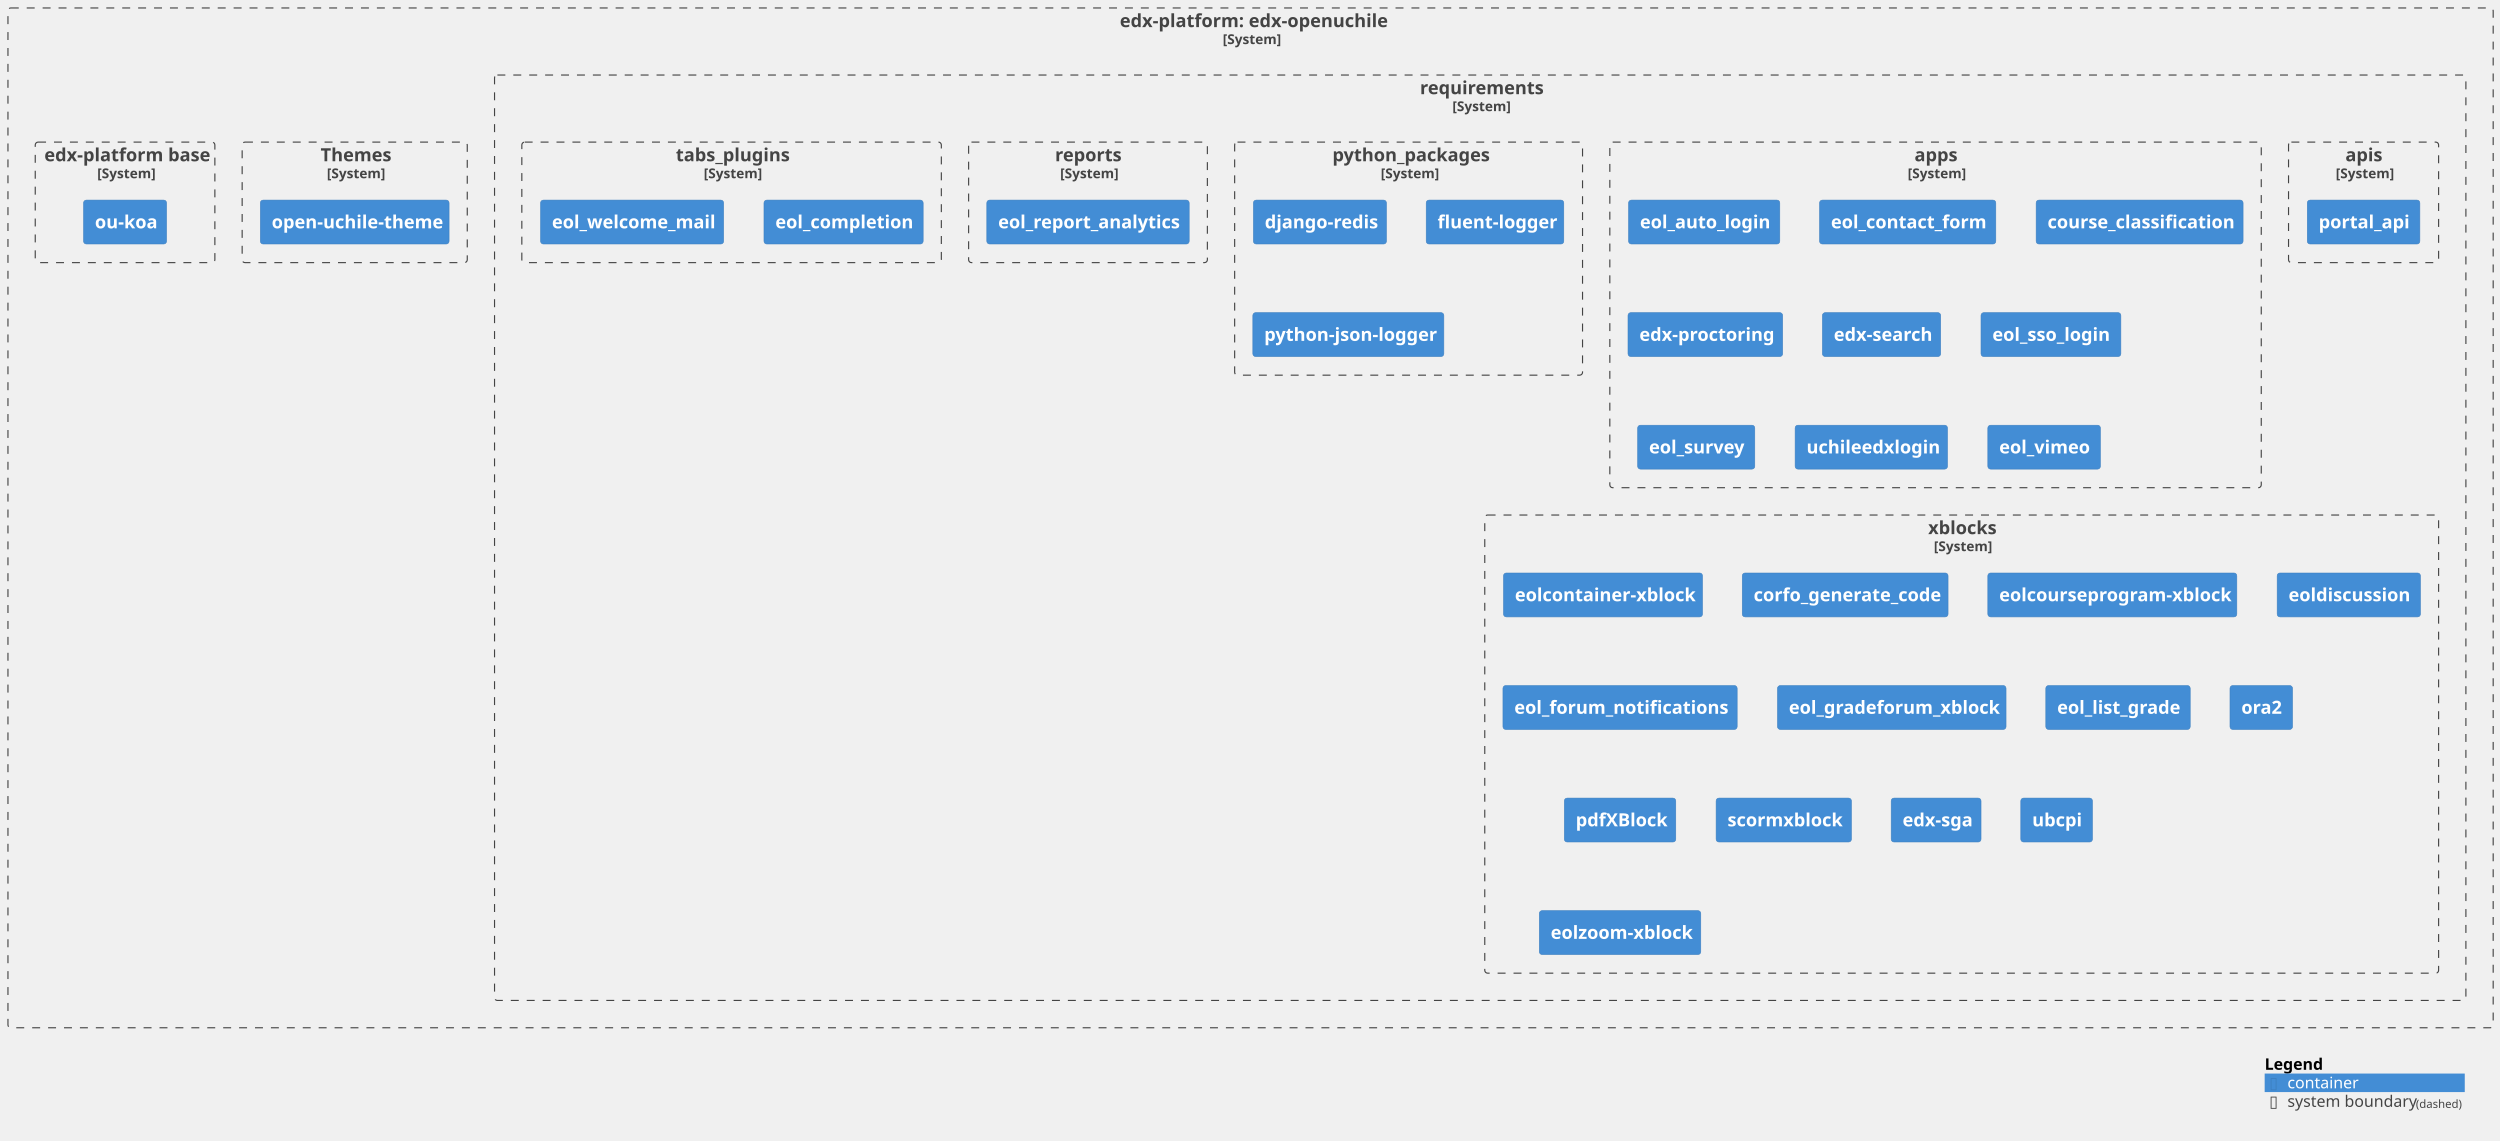
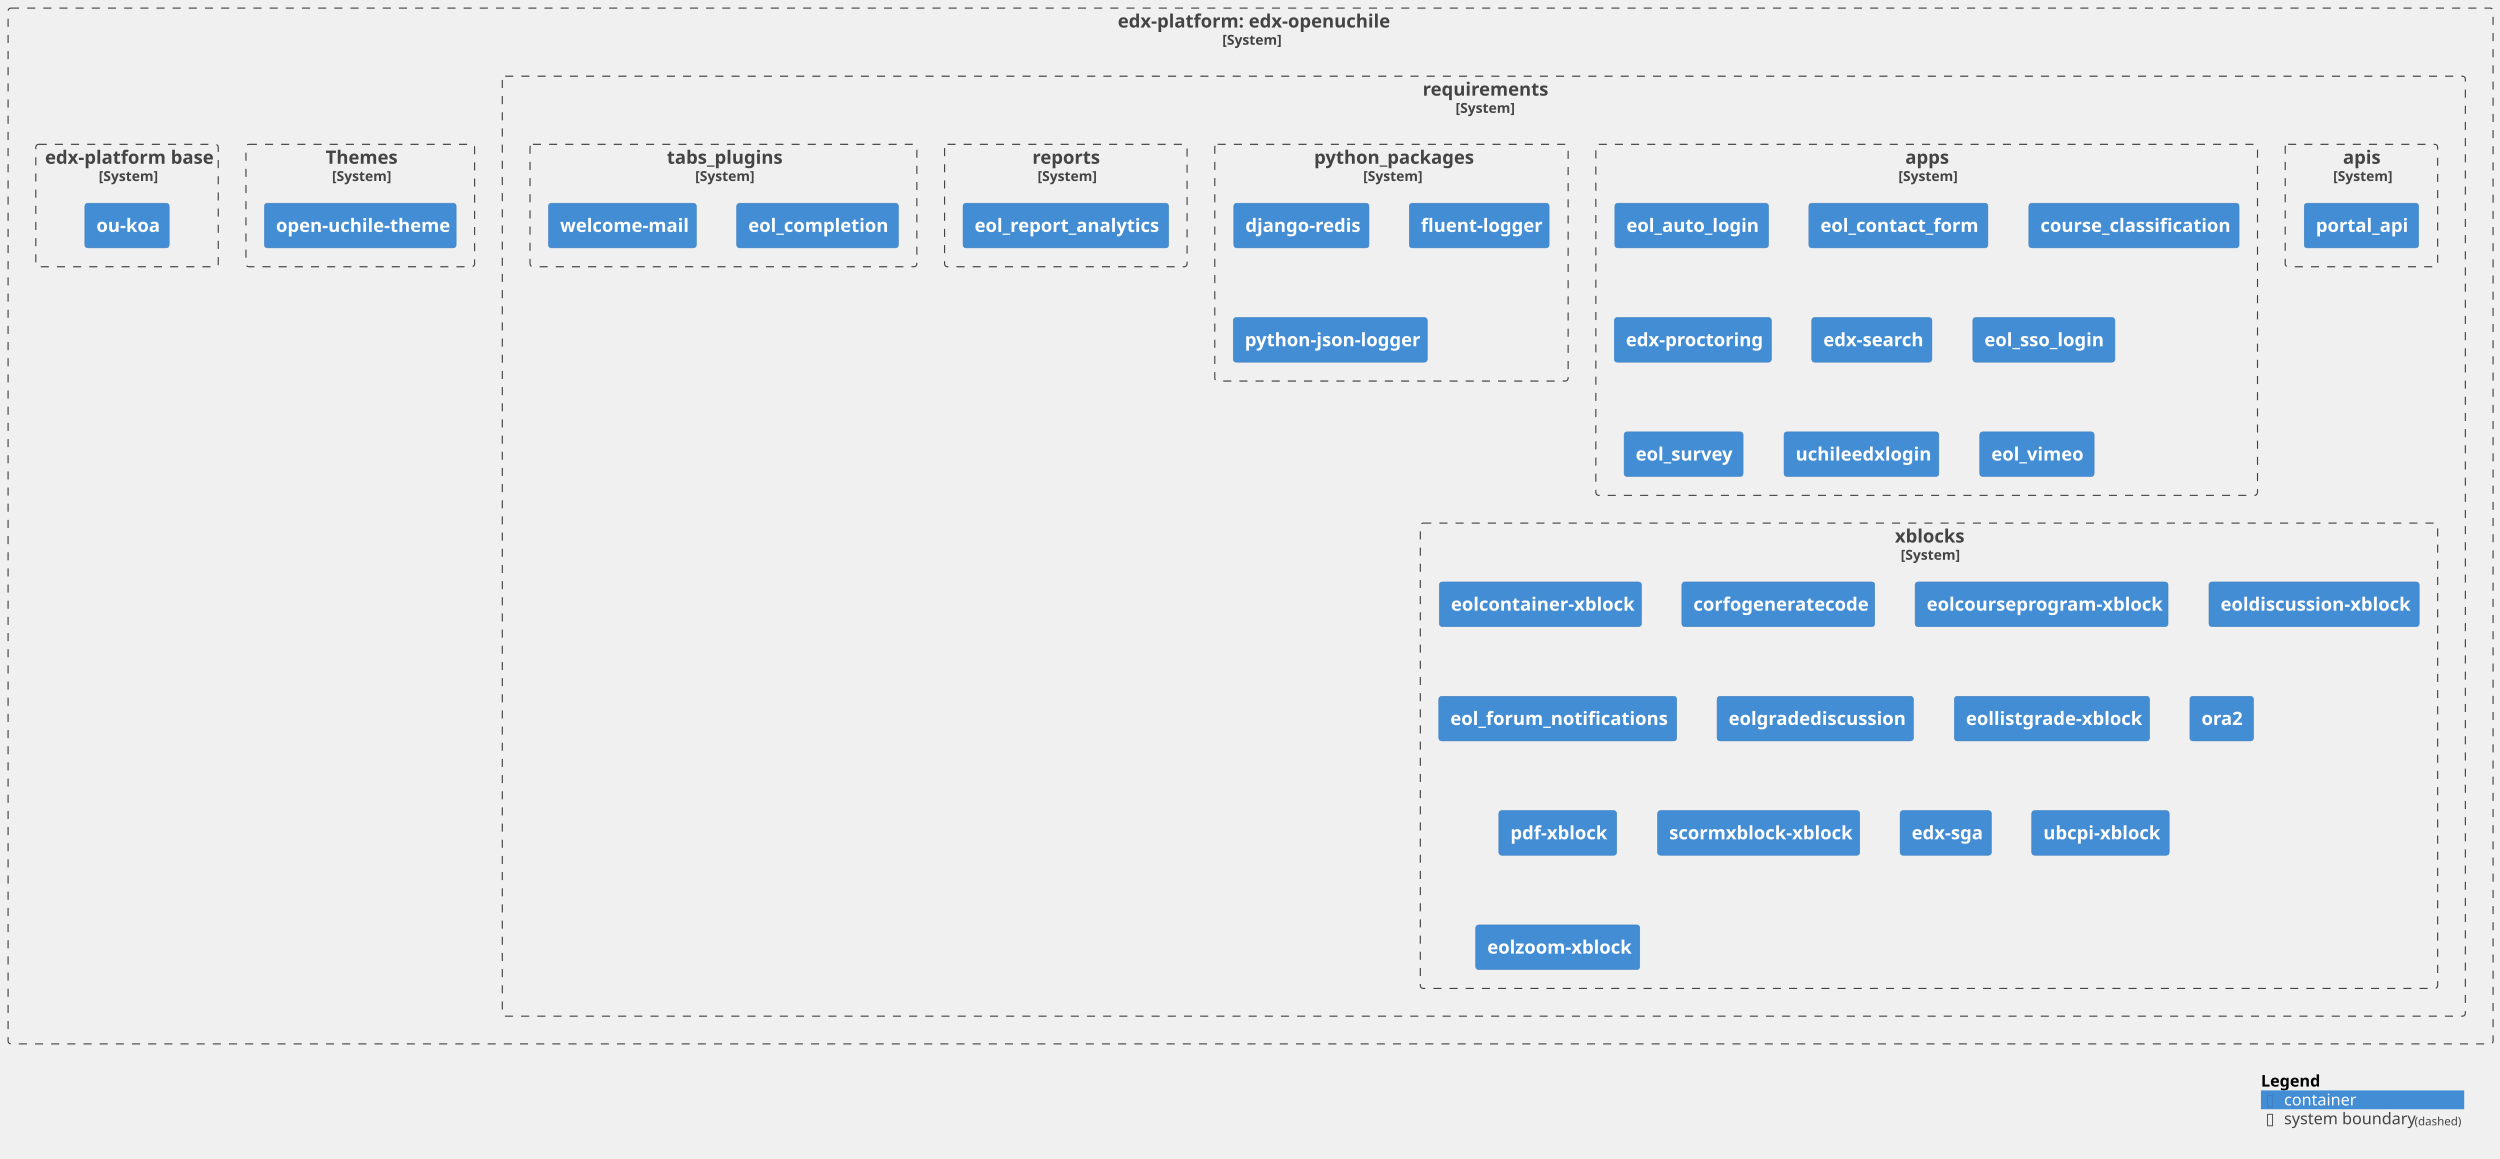
- <svg xmlns="http://www.w3.org/2000/svg" xmlns:xlink="http://www.w3.org/1999/xlink" contentStyleType="text/css" height="1003px" preserveAspectRatio="none" style="width:2199px;height:1003px;background:#FFFFFF;" version="1.1" viewBox="0 0 2199 1003" width="2199px" zoomAndPan="magnify">
+ <svg xmlns="http://www.w3.org/2000/svg" xmlns:xlink="http://www.w3.org/1999/xlink" contentStyleType="text/css" height="1003px" preserveAspectRatio="none" style="width:2165px;height:1003px;background:#FFFFFF;" version="1.1" viewBox="0 0 2165 1003" width="2165px" zoomAndPan="magnify">
  <defs />
  <g>
    <g id="cluster_c1">
      <a href="https://github.com/open-uchile/edx-openuchile" target="foo" title="https://github.com/open-uchile/edx-openuchile" xlink:actuate="onRequest" xlink:href="https://github.com/open-uchile/edx-openuchile" xlink:show="new" xlink:title="https://github.com/open-uchile/edx-openuchile" xlink:type="simple">
-         <rect fill="none" height="897" rx="2.5" ry="2.5" style="stroke:#444444;stroke-width:1.0;stroke-dasharray:7.0,7.0;" width="2186" x="7" y="7" />
-         <text fill="#444444" font-family="sans-serif" font-size="16" font-weight="bold" lengthAdjust="spacing" textLength="230" x="985" y="23.852">edx-platform: edx-openuchile</text>
-         <text fill="#444444" font-family="sans-serif" font-size="12" font-weight="bold" lengthAdjust="spacing" textLength="49" x="1075.5" y="38.764">[System]</text>
+         <rect fill="none" height="897" rx="2.5" ry="2.5" style="stroke:#444444;stroke-width:1.0;stroke-dasharray:7.0,7.0;" width="2152" x="7" y="7" />
+         <text fill="#444444" font-family="sans-serif" font-size="16" font-weight="bold" lengthAdjust="spacing" textLength="230" x="968" y="23.852">edx-platform: edx-openuchile</text>
+         <text fill="#444444" font-family="sans-serif" font-size="12" font-weight="bold" lengthAdjust="spacing" textLength="49" x="1058.5" y="38.764">[System]</text>
      </a>
    </g>
    <g id="cluster_c2">
      <a href="https://github.com/open-uchile/edx-openuchile/blob/main/requirements/" target="foo" title="https://github.com/open-uchile/edx-openuchile/blob/main/requirements/" xlink:actuate="onRequest" xlink:href="https://github.com/open-uchile/edx-openuchile/blob/main/requirements/" xlink:show="new" xlink:title="https://github.com/open-uchile/edx-openuchile/blob/main/requirements/" xlink:type="simple">
-         <rect fill="none" height="814" rx="2.5" ry="2.5" style="stroke:#444444;stroke-width:1.0;stroke-dasharray:7.0,7.0;" width="1734" x="435" y="66" />
-         <text fill="#444444" font-family="sans-serif" font-size="16" font-weight="bold" lengthAdjust="spacing" textLength="106" x="1249" y="82.852">requirements</text>
-         <text fill="#444444" font-family="sans-serif" font-size="12" font-weight="bold" lengthAdjust="spacing" textLength="49" x="1277.5" y="97.764">[System]</text>
+         <rect fill="none" height="814" rx="2.5" ry="2.5" style="stroke:#444444;stroke-width:1.0;stroke-dasharray:7.0,7.0;" width="1700" x="435" y="66" />
+         <text fill="#444444" font-family="sans-serif" font-size="16" font-weight="bold" lengthAdjust="spacing" textLength="106" x="1232" y="82.852">requirements</text>
+         <text fill="#444444" font-family="sans-serif" font-size="12" font-weight="bold" lengthAdjust="spacing" textLength="49" x="1260.5" y="97.764">[System]</text>
      </a>
    </g>
    <g id="cluster_apis">
      <a href="https://github.com/open-uchile/edx-openuchile/blob/main/requirements/apis.txt" target="foo" title="https://github.com/open-uchile/edx-openuchile/blob/main/requirements/apis.txt" xlink:actuate="onRequest" xlink:href="https://github.com/open-uchile/edx-openuchile/blob/main/requirements/apis.txt" xlink:show="new" xlink:title="https://github.com/open-uchile/edx-openuchile/blob/main/requirements/apis.txt" xlink:type="simple">
-         <rect fill="none" height="106" rx="2.5" ry="2.5" style="stroke:#444444;stroke-width:1.0;stroke-dasharray:7.0,7.0;" width="132" x="2013" y="125" />
-         <text fill="#444444" font-family="sans-serif" font-size="16" font-weight="bold" lengthAdjust="spacing" textLength="32" x="2063" y="141.852">apis</text>
-         <text fill="#444444" font-family="sans-serif" font-size="12" font-weight="bold" lengthAdjust="spacing" textLength="49" x="2054.5" y="156.764">[System]</text>
+         <rect fill="none" height="106" rx="2.5" ry="2.5" style="stroke:#444444;stroke-width:1.0;stroke-dasharray:7.0,7.0;" width="132" x="1979" y="125" />
+         <text fill="#444444" font-family="sans-serif" font-size="16" font-weight="bold" lengthAdjust="spacing" textLength="32" x="2029" y="141.852">apis</text>
+         <text fill="#444444" font-family="sans-serif" font-size="12" font-weight="bold" lengthAdjust="spacing" textLength="49" x="2020.5" y="156.764">[System]</text>
      </a>
    </g>
    <g id="cluster_apps">
      <a href="https://github.com/open-uchile/edx-openuchile/blob/main/requirements/apps.txt" target="foo" title="https://github.com/open-uchile/edx-openuchile/blob/main/requirements/apps.txt" xlink:actuate="onRequest" xlink:href="https://github.com/open-uchile/edx-openuchile/blob/main/requirements/apps.txt" xlink:show="new" xlink:title="https://github.com/open-uchile/edx-openuchile/blob/main/requirements/apps.txt" xlink:type="simple">
-         <rect fill="none" height="304" rx="2.5" ry="2.5" style="stroke:#444444;stroke-width:1.0;stroke-dasharray:7.0,7.0;" width="573" x="1416" y="125" />
-         <text fill="#444444" font-family="sans-serif" font-size="16" font-weight="bold" lengthAdjust="spacing" textLength="37" x="1684" y="141.852">apps</text>
-         <text fill="#444444" font-family="sans-serif" font-size="12" font-weight="bold" lengthAdjust="spacing" textLength="49" x="1678" y="156.764">[System]</text>
+         <rect fill="none" height="304" rx="2.5" ry="2.5" style="stroke:#444444;stroke-width:1.0;stroke-dasharray:7.0,7.0;" width="573" x="1382" y="125" />
+         <text fill="#444444" font-family="sans-serif" font-size="16" font-weight="bold" lengthAdjust="spacing" textLength="37" x="1650" y="141.852">apps</text>
+         <text fill="#444444" font-family="sans-serif" font-size="12" font-weight="bold" lengthAdjust="spacing" textLength="49" x="1644" y="156.764">[System]</text>
      </a>
    </g>
    <g id="cluster_python_packages">
      <a href="https://github.com/open-uchile/edx-openuchile/blob/main/requirements/python_packages.txt" target="foo" title="https://github.com/open-uchile/edx-openuchile/blob/main/requirements/python_packages.txt" xlink:actuate="onRequest" xlink:href="https://github.com/open-uchile/edx-openuchile/blob/main/requirements/python_packages.txt" xlink:show="new" xlink:title="https://github.com/open-uchile/edx-openuchile/blob/main/requirements/python_packages.txt" xlink:type="simple">
-         <rect fill="none" height="205" rx="2.5" ry="2.5" style="stroke:#444444;stroke-width:1.0;stroke-dasharray:7.0,7.0;" width="306" x="1086" y="125" />
-         <text fill="#444444" font-family="sans-serif" font-size="16" font-weight="bold" lengthAdjust="spacing" textLength="134" x="1172" y="141.852">python_packages</text>
-         <text fill="#444444" font-family="sans-serif" font-size="12" font-weight="bold" lengthAdjust="spacing" textLength="49" x="1214.5" y="156.764">[System]</text>
+         <rect fill="none" height="205" rx="2.5" ry="2.5" style="stroke:#444444;stroke-width:1.0;stroke-dasharray:7.0,7.0;" width="306" x="1052" y="125" />
+         <text fill="#444444" font-family="sans-serif" font-size="16" font-weight="bold" lengthAdjust="spacing" textLength="134" x="1138" y="141.852">python_packages</text>
+         <text fill="#444444" font-family="sans-serif" font-size="12" font-weight="bold" lengthAdjust="spacing" textLength="49" x="1180.5" y="156.764">[System]</text>
      </a>
    </g>
    <g id="cluster_reports">
      <a href="https://github.com/open-uchile/edx-openuchile/blob/main/requirements/reports.txt" target="foo" title="https://github.com/open-uchile/edx-openuchile/blob/main/requirements/reports.txt" xlink:actuate="onRequest" xlink:href="https://github.com/open-uchile/edx-openuchile/blob/main/requirements/reports.txt" xlink:show="new" xlink:title="https://github.com/open-uchile/edx-openuchile/blob/main/requirements/reports.txt" xlink:type="simple">
-         <rect fill="none" height="106" rx="2.5" ry="2.5" style="stroke:#444444;stroke-width:1.0;stroke-dasharray:7.0,7.0;" width="210" x="852" y="125" />
-         <text fill="#444444" font-family="sans-serif" font-size="16" font-weight="bold" lengthAdjust="spacing" textLength="58" x="928" y="141.852">reports</text>
-         <text fill="#444444" font-family="sans-serif" font-size="12" font-weight="bold" lengthAdjust="spacing" textLength="49" x="932.5" y="156.764">[System]</text>
+         <rect fill="none" height="106" rx="2.5" ry="2.5" style="stroke:#444444;stroke-width:1.0;stroke-dasharray:7.0,7.0;" width="210" x="818" y="125" />
+         <text fill="#444444" font-family="sans-serif" font-size="16" font-weight="bold" lengthAdjust="spacing" textLength="58" x="894" y="141.852">reports</text>
+         <text fill="#444444" font-family="sans-serif" font-size="12" font-weight="bold" lengthAdjust="spacing" textLength="49" x="898.5" y="156.764">[System]</text>
      </a>
    </g>
    <g id="cluster_tabs_plugins">
      <a href="https://github.com/open-uchile/edx-openuchile/blob/main/requirements/tabs_plugins.txt" target="foo" title="https://github.com/open-uchile/edx-openuchile/blob/main/requirements/tabs_plugins.txt" xlink:actuate="onRequest" xlink:href="https://github.com/open-uchile/edx-openuchile/blob/main/requirements/tabs_plugins.txt" xlink:show="new" xlink:title="https://github.com/open-uchile/edx-openuchile/blob/main/requirements/tabs_plugins.txt" xlink:type="simple">
-         <rect fill="none" height="106" rx="2.5" ry="2.5" style="stroke:#444444;stroke-width:1.0;stroke-dasharray:7.0,7.0;" width="369" x="459" y="125" />
-         <text fill="#444444" font-family="sans-serif" font-size="16" font-weight="bold" lengthAdjust="spacing" textLength="98" x="594.5" y="141.852">tabs_plugins</text>
-         <text fill="#444444" font-family="sans-serif" font-size="12" font-weight="bold" lengthAdjust="spacing" textLength="49" x="619" y="156.764">[System]</text>
+         <rect fill="none" height="106" rx="2.5" ry="2.5" style="stroke:#444444;stroke-width:1.0;stroke-dasharray:7.0,7.0;" width="335" x="459" y="125" />
+         <text fill="#444444" font-family="sans-serif" font-size="16" font-weight="bold" lengthAdjust="spacing" textLength="98" x="577.5" y="141.852">tabs_plugins</text>
+         <text fill="#444444" font-family="sans-serif" font-size="12" font-weight="bold" lengthAdjust="spacing" textLength="49" x="602" y="156.764">[System]</text>
      </a>
    </g>
    <g id="cluster_xblocks">
      <a href="https://github.com/open-uchile/edx-openuchile/blob/main/requirements/xblocks.txt" target="foo" title="https://github.com/open-uchile/edx-openuchile/blob/main/requirements/xblocks.txt" xlink:actuate="onRequest" xlink:href="https://github.com/open-uchile/edx-openuchile/blob/main/requirements/xblocks.txt" xlink:show="new" xlink:title="https://github.com/open-uchile/edx-openuchile/blob/main/requirements/xblocks.txt" xlink:type="simple">
-         <rect fill="none" height="403" rx="2.5" ry="2.5" style="stroke:#444444;stroke-width:1.0;stroke-dasharray:7.0,7.0;" width="839" x="1306" y="453" />
-         <text fill="#444444" font-family="sans-serif" font-size="16" font-weight="bold" lengthAdjust="spacing" textLength="59" x="1696" y="469.852">xblocks</text>
-         <text fill="#444444" font-family="sans-serif" font-size="12" font-weight="bold" lengthAdjust="spacing" textLength="49" x="1701" y="484.764">[System]</text>
+         <rect fill="none" height="403" rx="2.5" ry="2.5" style="stroke:#444444;stroke-width:1.0;stroke-dasharray:7.0,7.0;" width="881" x="1230" y="453" />
+         <text fill="#444444" font-family="sans-serif" font-size="16" font-weight="bold" lengthAdjust="spacing" textLength="59" x="1641" y="469.852">xblocks</text>
+         <text fill="#444444" font-family="sans-serif" font-size="12" font-weight="bold" lengthAdjust="spacing" textLength="49" x="1646" y="484.764">[System]</text>
      </a>
    </g>
    <g id="cluster_theme">
      <a href="https://github.com/open-uchile/edx-openuchile/blob/main/themes/" target="foo" title="https://github.com/open-uchile/edx-openuchile/blob/main/themes/" xlink:actuate="onRequest" xlink:href="https://github.com/open-uchile/edx-openuchile/blob/main/themes/" xlink:show="new" xlink:title="https://github.com/open-uchile/edx-openuchile/blob/main/themes/" xlink:type="simple">
        <rect fill="none" height="106" rx="2.5" ry="2.5" style="stroke:#444444;stroke-width:1.0;stroke-dasharray:7.0,7.0;" width="198" x="213" y="125" />
        <text fill="#444444" font-family="sans-serif" font-size="16" font-weight="bold" lengthAdjust="spacing" textLength="60" x="282" y="141.852">Themes</text>
        <text fill="#444444" font-family="sans-serif" font-size="12" font-weight="bold" lengthAdjust="spacing" textLength="49" x="287.5" y="156.764">[System]</text>
      </a>
    </g>
    <g id="cluster_dockerfile">
      <a href="https://github.com/open-uchile/edx-openuchile/blob/main/Dockerfile" target="foo" title="https://github.com/open-uchile/edx-openuchile/blob/main/Dockerfile" xlink:actuate="onRequest" xlink:href="https://github.com/open-uchile/edx-openuchile/blob/main/Dockerfile" xlink:show="new" xlink:title="https://github.com/open-uchile/edx-openuchile/blob/main/Dockerfile" xlink:type="simple">
        <rect fill="none" height="106" rx="2.5" ry="2.5" style="stroke:#444444;stroke-width:1.0;stroke-dasharray:7.0,7.0;" width="158" x="31" y="125" />
        <text fill="#444444" font-family="sans-serif" font-size="16" font-weight="bold" lengthAdjust="spacing" textLength="142" x="39" y="141.852">edx-platform base</text>
        <text fill="#444444" font-family="sans-serif" font-size="12" font-weight="bold" lengthAdjust="spacing" textLength="49" x="85.5" y="156.764">[System]</text>
      </a>
    </g>
    <g id="elem_apis1">
      <a href="https://github.com/open-uchile/portal_api" target="foo" title="https://github.com/open-uchile/portal_api" xlink:actuate="onRequest" xlink:href="https://github.com/open-uchile/portal_api" xlink:show="new" xlink:title="https://github.com/open-uchile/portal_api" xlink:type="simple">
-         <rect fill="#438DD5" height="38.625" rx="2.5" ry="2.5" style="stroke:#3C7FC0;stroke-width:0.5;" width="99" x="2029.5" y="176" />
-         <text fill="#FFFFFF" font-family="sans-serif" font-size="16" font-weight="bold" lengthAdjust="spacing" textLength="79" x="2039.5" y="200.852">portal_api</text>
+         <rect fill="#438DD5" height="38.625" rx="2.5" ry="2.5" style="stroke:#3C7FC0;stroke-width:0.5;" width="99" x="1995.5" y="176" />
+         <text fill="#FFFFFF" font-family="sans-serif" font-size="16" font-weight="bold" lengthAdjust="spacing" textLength="79" x="2005.5" y="200.852">portal_api</text>
      </a>
    </g>
    <g id="elem_apps1">
      <a href="https://github.com/eol-uchile/eol_auto_login" target="foo" title="https://github.com/eol-uchile/eol_auto_login" xlink:actuate="onRequest" xlink:href="https://github.com/eol-uchile/eol_auto_login" xlink:show="new" xlink:title="https://github.com/eol-uchile/eol_auto_login" xlink:type="simple">
-         <rect fill="#438DD5" height="38.625" rx="2.5" ry="2.5" style="stroke:#3C7FC0;stroke-width:0.5;" width="133" x="1432.5" y="176" />
-         <text fill="#FFFFFF" font-family="sans-serif" font-size="16" font-weight="bold" lengthAdjust="spacing" textLength="113" x="1442.5" y="200.852">eol_auto_login</text>
+         <rect fill="#438DD5" height="38.625" rx="2.5" ry="2.5" style="stroke:#3C7FC0;stroke-width:0.5;" width="133" x="1398.5" y="176" />
+         <text fill="#FFFFFF" font-family="sans-serif" font-size="16" font-weight="bold" lengthAdjust="spacing" textLength="113" x="1408.5" y="200.852">eol_auto_login</text>
      </a>
    </g>
    <g id="elem_apps2">
      <a href="https://github.com/open-uchile/eol_contact_form" target="foo" title="https://github.com/open-uchile/eol_contact_form" xlink:actuate="onRequest" xlink:href="https://github.com/open-uchile/eol_contact_form" xlink:show="new" xlink:title="https://github.com/open-uchile/eol_contact_form" xlink:type="simple">
-         <rect fill="#438DD5" height="38.625" rx="2.5" ry="2.5" style="stroke:#3C7FC0;stroke-width:0.5;" width="155" x="1600.5" y="176" />
-         <text fill="#FFFFFF" font-family="sans-serif" font-size="16" font-weight="bold" lengthAdjust="spacing" textLength="135" x="1610.5" y="200.852">eol_contact_form</text>
+         <rect fill="#438DD5" height="38.625" rx="2.5" ry="2.5" style="stroke:#3C7FC0;stroke-width:0.5;" width="155" x="1566.5" y="176" />
+         <text fill="#FFFFFF" font-family="sans-serif" font-size="16" font-weight="bold" lengthAdjust="spacing" textLength="135" x="1576.5" y="200.852">eol_contact_form</text>
      </a>
    </g>
    <g id="elem_apps3">
      <a href="https://github.com/eol-uchile/course_classification" target="foo" title="https://github.com/eol-uchile/course_classification" xlink:actuate="onRequest" xlink:href="https://github.com/eol-uchile/course_classification" xlink:show="new" xlink:title="https://github.com/eol-uchile/course_classification" xlink:type="simple">
-         <rect fill="#438DD5" height="38.625" rx="2.5" ry="2.5" style="stroke:#3C7FC0;stroke-width:0.5;" width="182" x="1791" y="176" />
-         <text fill="#FFFFFF" font-family="sans-serif" font-size="16" font-weight="bold" lengthAdjust="spacing" textLength="162" x="1801" y="200.852">course_classification</text>
+         <rect fill="#438DD5" height="38.625" rx="2.5" ry="2.5" style="stroke:#3C7FC0;stroke-width:0.5;" width="182" x="1757" y="176" />
+         <text fill="#FFFFFF" font-family="sans-serif" font-size="16" font-weight="bold" lengthAdjust="spacing" textLength="162" x="1767" y="200.852">course_classification</text>
      </a>
    </g>
    <g id="elem_apps4">
      <a href="https://github.com/open-uchile/edx-proctoring" target="foo" title="https://github.com/open-uchile/edx-proctoring" xlink:actuate="onRequest" xlink:href="https://github.com/open-uchile/edx-proctoring" xlink:show="new" xlink:title="https://github.com/open-uchile/edx-proctoring" xlink:type="simple">
-         <rect fill="#438DD5" height="38.625" rx="2.5" ry="2.5" style="stroke:#3C7FC0;stroke-width:0.5;" width="136" x="1432" y="275" />
-         <text fill="#FFFFFF" font-family="sans-serif" font-size="16" font-weight="bold" lengthAdjust="spacing" textLength="116" x="1442" y="299.852">edx-proctoring</text>
+         <rect fill="#438DD5" height="38.625" rx="2.5" ry="2.5" style="stroke:#3C7FC0;stroke-width:0.5;" width="136" x="1398" y="275" />
+         <text fill="#FFFFFF" font-family="sans-serif" font-size="16" font-weight="bold" lengthAdjust="spacing" textLength="116" x="1408" y="299.852">edx-proctoring</text>
      </a>
    </g>
    <g id="elem_apps5">
      <a href="https://github.com/eol-uchile/edx-search" target="foo" title="https://github.com/eol-uchile/edx-search" xlink:actuate="onRequest" xlink:href="https://github.com/eol-uchile/edx-search" xlink:show="new" xlink:title="https://github.com/eol-uchile/edx-search" xlink:type="simple">
-         <rect fill="#438DD5" height="38.625" rx="2.5" ry="2.5" style="stroke:#3C7FC0;stroke-width:0.5;" width="104" x="1603" y="275" />
-         <text fill="#FFFFFF" font-family="sans-serif" font-size="16" font-weight="bold" lengthAdjust="spacing" textLength="84" x="1613" y="299.852">edx-search</text>
+         <rect fill="#438DD5" height="38.625" rx="2.5" ry="2.5" style="stroke:#3C7FC0;stroke-width:0.5;" width="104" x="1569" y="275" />
+         <text fill="#FFFFFF" font-family="sans-serif" font-size="16" font-weight="bold" lengthAdjust="spacing" textLength="84" x="1579" y="299.852">edx-search</text>
      </a>
    </g>
    <g id="elem_apps6">
      <a href="https://github.com/eol-uchile/eol_sso_login" target="foo" title="https://github.com/eol-uchile/eol_sso_login" xlink:actuate="onRequest" xlink:href="https://github.com/eol-uchile/eol_sso_login" xlink:show="new" xlink:title="https://github.com/eol-uchile/eol_sso_login" xlink:type="simple">
-         <rect fill="#438DD5" height="38.625" rx="2.5" ry="2.5" style="stroke:#3C7FC0;stroke-width:0.5;" width="123" x="1742.5" y="275" />
-         <text fill="#FFFFFF" font-family="sans-serif" font-size="16" font-weight="bold" lengthAdjust="spacing" textLength="103" x="1752.5" y="299.852">eol_sso_login</text>
+         <rect fill="#438DD5" height="38.625" rx="2.5" ry="2.5" style="stroke:#3C7FC0;stroke-width:0.5;" width="123" x="1708.5" y="275" />
+         <text fill="#FFFFFF" font-family="sans-serif" font-size="16" font-weight="bold" lengthAdjust="spacing" textLength="103" x="1718.5" y="299.852">eol_sso_login</text>
      </a>
    </g>
    <g id="elem_apps7">
      <a href="https://github.com/eol-uchile/eol_survey" target="foo" title="https://github.com/eol-uchile/eol_survey" xlink:actuate="onRequest" xlink:href="https://github.com/eol-uchile/eol_survey" xlink:show="new" xlink:title="https://github.com/eol-uchile/eol_survey" xlink:type="simple">
-         <rect fill="#438DD5" height="38.625" rx="2.5" ry="2.5" style="stroke:#3C7FC0;stroke-width:0.5;" width="103" x="1440.5" y="374" />
-         <text fill="#FFFFFF" font-family="sans-serif" font-size="16" font-weight="bold" lengthAdjust="spacing" textLength="83" x="1450.5" y="398.852">eol_survey</text>
+         <rect fill="#438DD5" height="38.625" rx="2.5" ry="2.5" style="stroke:#3C7FC0;stroke-width:0.5;" width="103" x="1406.5" y="374" />
+         <text fill="#FFFFFF" font-family="sans-serif" font-size="16" font-weight="bold" lengthAdjust="spacing" textLength="83" x="1416.5" y="398.852">eol_survey</text>
      </a>
    </g>
    <g id="elem_apps8">
      <a href="https://github.com/open-uchile/uchileedxlogin" target="foo" title="https://github.com/open-uchile/uchileedxlogin" xlink:actuate="onRequest" xlink:href="https://github.com/open-uchile/uchileedxlogin" xlink:show="new" xlink:title="https://github.com/open-uchile/uchileedxlogin" xlink:type="simple">
-         <rect fill="#438DD5" height="38.625" rx="2.5" ry="2.5" style="stroke:#3C7FC0;stroke-width:0.5;" width="134" x="1579" y="374" />
-         <text fill="#FFFFFF" font-family="sans-serif" font-size="16" font-weight="bold" lengthAdjust="spacing" textLength="114" x="1589" y="398.852">uchileedxlogin</text>
+         <rect fill="#438DD5" height="38.625" rx="2.5" ry="2.5" style="stroke:#3C7FC0;stroke-width:0.5;" width="134" x="1545" y="374" />
+         <text fill="#FFFFFF" font-family="sans-serif" font-size="16" font-weight="bold" lengthAdjust="spacing" textLength="114" x="1555" y="398.852">uchileedxlogin</text>
      </a>
    </g>
    <g id="elem_apps9">
-       <a href="https://github.com/open-uchile/eol_vimeo" target="foo" title="https://github.com/open-uchile/eol_vimeo" xlink:actuate="onRequest" xlink:href="https://github.com/open-uchile/eol_vimeo" xlink:show="new" xlink:title="https://github.com/open-uchile/eol_vimeo" xlink:type="simple">
-         <rect fill="#438DD5" height="38.625" rx="2.5" ry="2.5" style="stroke:#3C7FC0;stroke-width:0.5;" width="99" x="1748.5" y="374" />
-         <text fill="#FFFFFF" font-family="sans-serif" font-size="16" font-weight="bold" lengthAdjust="spacing" textLength="79" x="1758.5" y="398.852">eol_vimeo</text>
+       <a href="https://github.com/eol-uchile/eol_vimeo" target="foo" title="https://github.com/eol-uchile/eol_vimeo" xlink:actuate="onRequest" xlink:href="https://github.com/eol-uchile/eol_vimeo" xlink:show="new" xlink:title="https://github.com/eol-uchile/eol_vimeo" xlink:type="simple">
+         <rect fill="#438DD5" height="38.625" rx="2.5" ry="2.5" style="stroke:#3C7FC0;stroke-width:0.5;" width="99" x="1714.5" y="374" />
+         <text fill="#FFFFFF" font-family="sans-serif" font-size="16" font-weight="bold" lengthAdjust="spacing" textLength="79" x="1724.5" y="398.852">eol_vimeo</text>
      </a>
    </g>
    <g id="elem_python_packages1">
-       <rect fill="#438DD5" height="38.625" rx="2.5" ry="2.5" style="stroke:#3C7FC0;stroke-width:0.5;" width="117" x="1102.5" y="176" />
-       <text fill="#FFFFFF" font-family="sans-serif" font-size="16" font-weight="bold" lengthAdjust="spacing" textLength="97" x="1112.5" y="200.852">django-redis</text>
+       <rect fill="#438DD5" height="38.625" rx="2.5" ry="2.5" style="stroke:#3C7FC0;stroke-width:0.5;" width="117" x="1068.5" y="176" />
+       <text fill="#FFFFFF" font-family="sans-serif" font-size="16" font-weight="bold" lengthAdjust="spacing" textLength="97" x="1078.5" y="200.852">django-redis</text>
    </g>
    <g id="elem_python_packages2">
-       <rect fill="#438DD5" height="38.625" rx="2.5" ry="2.5" style="stroke:#3C7FC0;stroke-width:0.5;" width="121" x="1254.5" y="176" />
-       <text fill="#FFFFFF" font-family="sans-serif" font-size="16" font-weight="bold" lengthAdjust="spacing" textLength="101" x="1264.5" y="200.852">fluent-logger</text>
+       <rect fill="#438DD5" height="38.625" rx="2.5" ry="2.5" style="stroke:#3C7FC0;stroke-width:0.5;" width="121" x="1220.5" y="176" />
+       <text fill="#FFFFFF" font-family="sans-serif" font-size="16" font-weight="bold" lengthAdjust="spacing" textLength="101" x="1230.5" y="200.852">fluent-logger</text>
    </g>
    <g id="elem_python_packages3">
-       <rect fill="#438DD5" height="38.625" rx="2.5" ry="2.5" style="stroke:#3C7FC0;stroke-width:0.5;" width="168" x="1102" y="275" />
-       <text fill="#FFFFFF" font-family="sans-serif" font-size="16" font-weight="bold" lengthAdjust="spacing" textLength="148" x="1112" y="299.852">python-json-logger</text>
+       <rect fill="#438DD5" height="38.625" rx="2.5" ry="2.5" style="stroke:#3C7FC0;stroke-width:0.5;" width="168" x="1068" y="275" />
+       <text fill="#FFFFFF" font-family="sans-serif" font-size="16" font-weight="bold" lengthAdjust="spacing" textLength="148" x="1078" y="299.852">python-json-logger</text>
    </g>
    <g id="elem_reports1">
      <a href="https://github.com/eol-uchile/eol_report_analytics" target="foo" title="https://github.com/eol-uchile/eol_report_analytics" xlink:actuate="onRequest" xlink:href="https://github.com/eol-uchile/eol_report_analytics" xlink:show="new" xlink:title="https://github.com/eol-uchile/eol_report_analytics" xlink:type="simple">
-         <rect fill="#438DD5" height="38.625" rx="2.5" ry="2.5" style="stroke:#3C7FC0;stroke-width:0.5;" width="178" x="868" y="176" />
-         <text fill="#FFFFFF" font-family="sans-serif" font-size="16" font-weight="bold" lengthAdjust="spacing" textLength="158" x="878" y="200.852">eol_report_analytics</text>
+         <rect fill="#438DD5" height="38.625" rx="2.5" ry="2.5" style="stroke:#3C7FC0;stroke-width:0.5;" width="178" x="834" y="176" />
+         <text fill="#FFFFFF" font-family="sans-serif" font-size="16" font-weight="bold" lengthAdjust="spacing" textLength="158" x="844" y="200.852">eol_report_analytics</text>
      </a>
    </g>
    <g id="elem_tabs_plugins1">
      <a href="https://github.com/eol-uchile/eol_completion" target="foo" title="https://github.com/eol-uchile/eol_completion" xlink:actuate="onRequest" xlink:href="https://github.com/eol-uchile/eol_completion" xlink:show="new" xlink:title="https://github.com/eol-uchile/eol_completion" xlink:type="simple">
-         <rect fill="#438DD5" height="38.625" rx="2.5" ry="2.5" style="stroke:#3C7FC0;stroke-width:0.5;" width="140" x="672" y="176" />
-         <text fill="#FFFFFF" font-family="sans-serif" font-size="16" font-weight="bold" lengthAdjust="spacing" textLength="120" x="682" y="200.852">eol_completion</text>
+         <rect fill="#438DD5" height="38.625" rx="2.5" ry="2.5" style="stroke:#3C7FC0;stroke-width:0.5;" width="140" x="638" y="176" />
+         <text fill="#FFFFFF" font-family="sans-serif" font-size="16" font-weight="bold" lengthAdjust="spacing" textLength="120" x="648" y="200.852">eol_completion</text>
      </a>
    </g>
    <g id="elem_tabs_plugins2">
      <a href="https://github.com/eol-uchile/eol_welcome_mail" target="foo" title="https://github.com/eol-uchile/eol_welcome_mail" xlink:actuate="onRequest" xlink:href="https://github.com/eol-uchile/eol_welcome_mail" xlink:show="new" xlink:title="https://github.com/eol-uchile/eol_welcome_mail" xlink:type="simple">
-         <rect fill="#438DD5" height="38.625" rx="2.5" ry="2.5" style="stroke:#3C7FC0;stroke-width:0.5;" width="161" x="475.5" y="176" />
-         <text fill="#FFFFFF" font-family="sans-serif" font-size="16" font-weight="bold" lengthAdjust="spacing" textLength="141" x="485.5" y="200.852">eol_welcome_mail</text>
+         <rect fill="#438DD5" height="38.625" rx="2.5" ry="2.5" style="stroke:#3C7FC0;stroke-width:0.5;" width="128" x="475" y="176" />
+         <text fill="#FFFFFF" font-family="sans-serif" font-size="16" font-weight="bold" lengthAdjust="spacing" textLength="108" x="485" y="200.852">welcome-mail</text>
      </a>
    </g>
    <g id="elem_xblocks1">
      <a href="https://github.com/eol-uchile/eol-container-xblock.git" target="foo" title="https://github.com/eol-uchile/eol-container-xblock.git" xlink:actuate="onRequest" xlink:href="https://github.com/eol-uchile/eol-container-xblock.git" xlink:show="new" xlink:title="https://github.com/eol-uchile/eol-container-xblock.git" xlink:type="simple">
-         <rect fill="#438DD5" height="38.625" rx="2.5" ry="2.5" style="stroke:#3C7FC0;stroke-width:0.5;" width="175" x="1322.5" y="504" />
-         <text fill="#FFFFFF" font-family="sans-serif" font-size="16" font-weight="bold" lengthAdjust="spacing" textLength="155" x="1332.5" y="528.852">eolcontainer-xblock</text>
+         <rect fill="#438DD5" height="38.625" rx="2.5" ry="2.5" style="stroke:#3C7FC0;stroke-width:0.5;" width="175" x="1246.5" y="504" />
+         <text fill="#FFFFFF" font-family="sans-serif" font-size="16" font-weight="bold" lengthAdjust="spacing" textLength="155" x="1256.5" y="528.852">eolcontainer-xblock</text>
      </a>
    </g>
    <g id="elem_xblocks2">
      <a href="https://github.com/eol-uchile/corfo_generate_code" target="foo" title="https://github.com/eol-uchile/corfo_generate_code" xlink:actuate="onRequest" xlink:href="https://github.com/eol-uchile/corfo_generate_code" xlink:show="new" xlink:title="https://github.com/eol-uchile/corfo_generate_code" xlink:type="simple">
-         <rect fill="#438DD5" height="38.625" rx="2.5" ry="2.5" style="stroke:#3C7FC0;stroke-width:0.5;" width="181" x="1532.5" y="504" />
-         <text fill="#FFFFFF" font-family="sans-serif" font-size="16" font-weight="bold" lengthAdjust="spacing" textLength="161" x="1542.5" y="528.852">corfo_generate_code</text>
+         <rect fill="#438DD5" height="38.625" rx="2.5" ry="2.5" style="stroke:#3C7FC0;stroke-width:0.5;" width="167" x="1456.5" y="504" />
+         <text fill="#FFFFFF" font-family="sans-serif" font-size="16" font-weight="bold" lengthAdjust="spacing" textLength="147" x="1466.5" y="528.852">corfogeneratecode</text>
      </a>
    </g>
    <g id="elem_xblocks3">
      <a href="https://github.com/eol-uchile/eol-course-program-xblock" target="foo" title="https://github.com/eol-uchile/eol-course-program-xblock" xlink:actuate="onRequest" xlink:href="https://github.com/eol-uchile/eol-course-program-xblock" xlink:show="new" xlink:title="https://github.com/eol-uchile/eol-course-program-xblock" xlink:type="simple">
-         <rect fill="#438DD5" height="38.625" rx="2.5" ry="2.5" style="stroke:#3C7FC0;stroke-width:0.5;" width="219" x="1748.5" y="504" />
-         <text fill="#FFFFFF" font-family="sans-serif" font-size="16" font-weight="bold" lengthAdjust="spacing" textLength="199" x="1758.5" y="528.852">eolcourseprogram-xblock</text>
+         <rect fill="#438DD5" height="38.625" rx="2.5" ry="2.5" style="stroke:#3C7FC0;stroke-width:0.5;" width="219" x="1658.5" y="504" />
+         <text fill="#FFFFFF" font-family="sans-serif" font-size="16" font-weight="bold" lengthAdjust="spacing" textLength="199" x="1668.5" y="528.852">eolcourseprogram-xblock</text>
      </a>
    </g>
    <g id="elem_xblocks4">
      <a href="https://github.com/eol-uchile/eol_xblock_discussion" target="foo" title="https://github.com/eol-uchile/eol_xblock_discussion" xlink:actuate="onRequest" xlink:href="https://github.com/eol-uchile/eol_xblock_discussion" xlink:show="new" xlink:title="https://github.com/eol-uchile/eol_xblock_discussion" xlink:type="simple">
-         <rect fill="#438DD5" height="38.625" rx="2.5" ry="2.5" style="stroke:#3C7FC0;stroke-width:0.5;" width="126" x="2003" y="504" />
-         <text fill="#FFFFFF" font-family="sans-serif" font-size="16" font-weight="bold" lengthAdjust="spacing" textLength="106" x="2013" y="528.852">eoldiscussion</text>
+         <rect fill="#438DD5" height="38.625" rx="2.5" ry="2.5" style="stroke:#3C7FC0;stroke-width:0.5;" width="182" x="1913" y="504" />
+         <text fill="#FFFFFF" font-family="sans-serif" font-size="16" font-weight="bold" lengthAdjust="spacing" textLength="162" x="1923" y="528.852">eoldiscussion-xblock</text>
      </a>
    </g>
    <g id="elem_xblocks5">
      <a href="https://github.com/eol-uchile/eol_forum_notifications" target="foo" title="https://github.com/eol-uchile/eol_forum_notifications" xlink:actuate="onRequest" xlink:href="https://github.com/eol-uchile/eol_forum_notifications" xlink:show="new" xlink:title="https://github.com/eol-uchile/eol_forum_notifications" xlink:type="simple">
-         <rect fill="#438DD5" height="38.625" rx="2.5" ry="2.5" style="stroke:#3C7FC0;stroke-width:0.5;" width="206" x="1322" y="603" />
-         <text fill="#FFFFFF" font-family="sans-serif" font-size="16" font-weight="bold" lengthAdjust="spacing" textLength="186" x="1332" y="627.852">eol_forum_notifications</text>
+         <rect fill="#438DD5" height="38.625" rx="2.5" ry="2.5" style="stroke:#3C7FC0;stroke-width:0.5;" width="206" x="1246" y="603" />
+         <text fill="#FFFFFF" font-family="sans-serif" font-size="16" font-weight="bold" lengthAdjust="spacing" textLength="186" x="1256" y="627.852">eol_forum_notifications</text>
      </a>
    </g>
    <g id="elem_xblocks6">
      <a href="https://github.com/eol-uchile/eol_gradeforum_xblock" target="foo" title="https://github.com/eol-uchile/eol_gradeforum_xblock" xlink:actuate="onRequest" xlink:href="https://github.com/eol-uchile/eol_gradeforum_xblock" xlink:show="new" xlink:title="https://github.com/eol-uchile/eol_gradeforum_xblock" xlink:type="simple">
-         <rect fill="#438DD5" height="38.625" rx="2.5" ry="2.5" style="stroke:#3C7FC0;stroke-width:0.5;" width="201" x="1563.5" y="603" />
-         <text fill="#FFFFFF" font-family="sans-serif" font-size="16" font-weight="bold" lengthAdjust="spacing" textLength="181" x="1573.5" y="627.852">eol_gradeforum_xblock</text>
+         <rect fill="#438DD5" height="38.625" rx="2.5" ry="2.5" style="stroke:#3C7FC0;stroke-width:0.5;" width="170" x="1487" y="603" />
+         <text fill="#FFFFFF" font-family="sans-serif" font-size="16" font-weight="bold" lengthAdjust="spacing" textLength="150" x="1497" y="627.852">eolgradediscussion</text>
      </a>
    </g>
    <g id="elem_xblocks7">
      <a href="https://github.com/eol-uchile/eol_list_grade" target="foo" title="https://github.com/eol-uchile/eol_list_grade" xlink:actuate="onRequest" xlink:href="https://github.com/eol-uchile/eol_list_grade" xlink:show="new" xlink:title="https://github.com/eol-uchile/eol_list_grade" xlink:type="simple">
-         <rect fill="#438DD5" height="38.625" rx="2.5" ry="2.5" style="stroke:#3C7FC0;stroke-width:0.5;" width="127" x="1799.5" y="603" />
-         <text fill="#FFFFFF" font-family="sans-serif" font-size="16" font-weight="bold" lengthAdjust="spacing" textLength="107" x="1809.5" y="627.852">eol_list_grade</text>
+         <rect fill="#438DD5" height="38.625" rx="2.5" ry="2.5" style="stroke:#3C7FC0;stroke-width:0.5;" width="169" x="1692.5" y="603" />
+         <text fill="#FFFFFF" font-family="sans-serif" font-size="16" font-weight="bold" lengthAdjust="spacing" textLength="149" x="1702.5" y="627.852">eollistgrade-xblock</text>
      </a>
    </g>
    <g id="elem_xblocks8">
      <a href="https://github.com/eol-uchile/edx-ora2.git" target="foo" title="https://github.com/eol-uchile/edx-ora2.git" xlink:actuate="onRequest" xlink:href="https://github.com/eol-uchile/edx-ora2.git" xlink:show="new" xlink:title="https://github.com/eol-uchile/edx-ora2.git" xlink:type="simple">
-         <rect fill="#438DD5" height="38.625" rx="2.5" ry="2.5" style="stroke:#3C7FC0;stroke-width:0.5;" width="55" x="1961.5" y="603" />
-         <text fill="#FFFFFF" font-family="sans-serif" font-size="16" font-weight="bold" lengthAdjust="spacing" textLength="35" x="1971.5" y="627.852">ora2</text>
+         <rect fill="#438DD5" height="38.625" rx="2.5" ry="2.5" style="stroke:#3C7FC0;stroke-width:0.5;" width="55" x="1896.5" y="603" />
+         <text fill="#FFFFFF" font-family="sans-serif" font-size="16" font-weight="bold" lengthAdjust="spacing" textLength="35" x="1906.5" y="627.852">ora2</text>
      </a>
    </g>
    <g id="elem_xblocks9">
      <a href="https://github.com/open-uchile/pdfXBlock" target="foo" title="https://github.com/open-uchile/pdfXBlock" xlink:actuate="onRequest" xlink:href="https://github.com/open-uchile/pdfXBlock" xlink:show="new" xlink:title="https://github.com/open-uchile/pdfXBlock" xlink:type="simple">
-         <rect fill="#438DD5" height="38.625" rx="2.5" ry="2.5" style="stroke:#3C7FC0;stroke-width:0.5;" width="98" x="1376" y="702" />
-         <text fill="#FFFFFF" font-family="sans-serif" font-size="16" font-weight="bold" lengthAdjust="spacing" textLength="78" x="1386" y="726.852">pdfXBlock</text>
+         <rect fill="#438DD5" height="38.625" rx="2.5" ry="2.5" style="stroke:#3C7FC0;stroke-width:0.5;" width="102" x="1298" y="702" />
+         <text fill="#FFFFFF" font-family="sans-serif" font-size="16" font-weight="bold" lengthAdjust="spacing" textLength="82" x="1308" y="726.852">pdf-xblock</text>
      </a>
    </g>
    <g id="elem_xblocks10">
      <a href="https://github.com/eol-uchile/edx_xblock_scorm" target="foo" title="https://github.com/eol-uchile/edx_xblock_scorm" xlink:actuate="onRequest" xlink:href="https://github.com/eol-uchile/edx_xblock_scorm" xlink:show="new" xlink:title="https://github.com/eol-uchile/edx_xblock_scorm" xlink:type="simple">
-         <rect fill="#438DD5" height="38.625" rx="2.5" ry="2.5" style="stroke:#3C7FC0;stroke-width:0.5;" width="119" x="1509.5" y="702" />
-         <text fill="#FFFFFF" font-family="sans-serif" font-size="16" font-weight="bold" lengthAdjust="spacing" textLength="99" x="1519.5" y="726.852">scormxblock</text>
+         <rect fill="#438DD5" height="38.625" rx="2.5" ry="2.5" style="stroke:#3C7FC0;stroke-width:0.5;" width="175" x="1435.5" y="702" />
+         <text fill="#FFFFFF" font-family="sans-serif" font-size="16" font-weight="bold" lengthAdjust="spacing" textLength="155" x="1445.5" y="726.852">scormxblock-xblock</text>
      </a>
    </g>
    <g id="elem_xblocks11">
      <a href="https://github.com/eol-uchile/edx-sga" target="foo" title="https://github.com/eol-uchile/edx-sga" xlink:actuate="onRequest" xlink:href="https://github.com/eol-uchile/edx-sga" xlink:show="new" xlink:title="https://github.com/eol-uchile/edx-sga" xlink:type="simple">
-         <rect fill="#438DD5" height="38.625" rx="2.5" ry="2.5" style="stroke:#3C7FC0;stroke-width:0.5;" width="79" x="1663.5" y="702" />
-         <text fill="#FFFFFF" font-family="sans-serif" font-size="16" font-weight="bold" lengthAdjust="spacing" textLength="59" x="1673.5" y="726.852">edx-sga</text>
+         <rect fill="#438DD5" height="38.625" rx="2.5" ry="2.5" style="stroke:#3C7FC0;stroke-width:0.5;" width="79" x="1645.5" y="702" />
+         <text fill="#FFFFFF" font-family="sans-serif" font-size="16" font-weight="bold" lengthAdjust="spacing" textLength="59" x="1655.5" y="726.852">edx-sga</text>
      </a>
    </g>
    <g id="elem_xblocks12">
      <a href="https://github.com/eol-uchile/ubcpi" target="foo" title="https://github.com/eol-uchile/ubcpi" xlink:actuate="onRequest" xlink:href="https://github.com/eol-uchile/ubcpi" xlink:show="new" xlink:title="https://github.com/eol-uchile/ubcpi" xlink:type="simple">
-         <rect fill="#438DD5" height="38.625" rx="2.5" ry="2.5" style="stroke:#3C7FC0;stroke-width:0.5;" width="63" x="1777.5" y="702" />
-         <text fill="#FFFFFF" font-family="sans-serif" font-size="16" font-weight="bold" lengthAdjust="spacing" textLength="43" x="1787.5" y="726.852">ubcpi</text>
+         <rect fill="#438DD5" height="38.625" rx="2.5" ry="2.5" style="stroke:#3C7FC0;stroke-width:0.5;" width="119" x="1759.5" y="702" />
+         <text fill="#FFFFFF" font-family="sans-serif" font-size="16" font-weight="bold" lengthAdjust="spacing" textLength="99" x="1769.5" y="726.852">ubcpi-xblock</text>
      </a>
    </g>
    <g id="elem_xblocks13">
      <a href="https://github.com/eol-uchile/eol-zoom-xblock" target="foo" title="https://github.com/eol-uchile/eol-zoom-xblock" xlink:actuate="onRequest" xlink:href="https://github.com/eol-uchile/eol-zoom-xblock" xlink:show="new" xlink:title="https://github.com/eol-uchile/eol-zoom-xblock" xlink:type="simple">
-         <rect fill="#438DD5" height="38.625" rx="2.5" ry="2.5" style="stroke:#3C7FC0;stroke-width:0.5;" width="142" x="1354" y="801" />
-         <text fill="#FFFFFF" font-family="sans-serif" font-size="16" font-weight="bold" lengthAdjust="spacing" textLength="122" x="1364" y="825.852">eolzoom-xblock</text>
+         <rect fill="#438DD5" height="38.625" rx="2.5" ry="2.5" style="stroke:#3C7FC0;stroke-width:0.5;" width="142" x="1278" y="801" />
+         <text fill="#FFFFFF" font-family="sans-serif" font-size="16" font-weight="bold" lengthAdjust="spacing" textLength="122" x="1288" y="825.852">eolzoom-xblock</text>
      </a>
    </g>
    <g id="elem_theme1">
      <a href="https://github.com/open-uchile/open-uchile-theme" target="foo" title="https://github.com/open-uchile/open-uchile-theme" xlink:actuate="onRequest" xlink:href="https://github.com/open-uchile/open-uchile-theme" xlink:show="new" xlink:title="https://github.com/open-uchile/open-uchile-theme" xlink:type="simple">
        <rect fill="#438DD5" height="38.625" rx="2.5" ry="2.5" style="stroke:#3C7FC0;stroke-width:0.5;" width="166" x="229" y="176" />
        <text fill="#FFFFFF" font-family="sans-serif" font-size="16" font-weight="bold" lengthAdjust="spacing" textLength="146" x="239" y="200.852">open-uchile-theme</text>
      </a>
    </g>
    <g id="elem_dk">
      <a href="https://ghcr.io/eol-uchile/edx-platform:ou-koa" target="foo" title="https://ghcr.io/eol-uchile/edx-platform:ou-koa" xlink:actuate="onRequest" xlink:href="https://ghcr.io/eol-uchile/edx-platform:ou-koa" xlink:show="new" xlink:title="https://ghcr.io/eol-uchile/edx-platform:ou-koa" xlink:type="simple">
        <rect fill="#438DD5" height="38.625" rx="2.5" ry="2.5" style="stroke:#3C7FC0;stroke-width:0.5;" width="73" x="73.5" y="176" />
        <text fill="#FFFFFF" font-family="sans-serif" font-size="16" font-weight="bold" lengthAdjust="spacing" textLength="53" x="83.5" y="200.852">ou-koa</text>
      </a>
    </g>
-     <rect fill="none" height="16.297" style="stroke:none;stroke-width:1.0;" width="176" x="1992" y="928" />
-     <text fill="#000000" font-family="sans-serif" font-size="14" font-weight="bold" lengthAdjust="spacing" textLength="50" x="1992" y="940.995">Legend</text>
-     <text fill="#FFFFFF" font-family="sans-serif" font-size="14" lengthAdjust="spacing" textLength="4" x="2042" y="940.995"> </text>
-     <rect fill="#438DD5" height="16.297" style="stroke:none;stroke-width:1.0;" width="176" x="1992" y="944.297" />
-     <text fill="#3C7FC0" font-family="sans-serif" font-size="14" lengthAdjust="spacing" textLength="8" x="1996" y="957.292">▯</text>
-     <text fill="#FFFFFF" font-family="sans-serif" font-size="14" lengthAdjust="spacing" textLength="4" x="2004" y="957.292"> </text>
-     <text fill="#FFFFFF" font-family="sans-serif" font-size="14" lengthAdjust="spacing" textLength="60" x="2012" y="957.292">container</text>
-     <text fill="#FFFFFF" font-family="sans-serif" font-size="14" lengthAdjust="spacing" textLength="4" x="2076" y="957.292"> </text>
-     <rect fill="none" height="16.297" style="stroke:none;stroke-width:1.0;" width="176" x="1992" y="960.594" />
-     <text fill="#444444" font-family="sans-serif" font-size="14" lengthAdjust="spacing" textLength="8" x="1996" y="973.589">▯</text>
-     <text fill="#FFFFFF" font-family="sans-serif" font-size="14" lengthAdjust="spacing" textLength="4" x="2004" y="973.589"> </text>
-     <text fill="#444444" font-family="sans-serif" font-size="14" lengthAdjust="spacing" textLength="109" x="2012" y="973.589">system boundary</text>
-     <text fill="#444444" font-family="sans-serif" font-size="10" lengthAdjust="spacing" textLength="39" x="2125" y="974.532">(dashed)</text>
-     <text fill="#FFFFFF" font-family="sans-serif" font-size="14" lengthAdjust="spacing" textLength="4" x="2164" y="973.589"> </text>
-     <line style="stroke:none;stroke-width:1.0;" x1="1992" x2="2168" y1="928" y2="928" />
-     <line style="stroke:none;stroke-width:1.0;" x1="1992" x2="2168" y1="944.297" y2="944.297" />
-     <line style="stroke:none;stroke-width:1.0;" x1="1992" x2="2168" y1="960.594" y2="960.594" />
-     <line style="stroke:none;stroke-width:1.0;" x1="1992" x2="2168" y1="976.891" y2="976.891" />
-     <line style="stroke:none;stroke-width:1.0;" x1="1992" x2="1992" y1="928" y2="976.891" />
-     <line style="stroke:none;stroke-width:1.0;" x1="2168" x2="2168" y1="928" y2="976.891" />
+     <rect fill="none" height="16.297" style="stroke:none;stroke-width:1.0;" width="176" x="1958" y="928" />
+     <text fill="#000000" font-family="sans-serif" font-size="14" font-weight="bold" lengthAdjust="spacing" textLength="50" x="1958" y="940.995">Legend</text>
+     <text fill="#FFFFFF" font-family="sans-serif" font-size="14" lengthAdjust="spacing" textLength="4" x="2008" y="940.995"> </text>
+     <rect fill="#438DD5" height="16.297" style="stroke:none;stroke-width:1.0;" width="176" x="1958" y="944.297" />
+     <text fill="#3C7FC0" font-family="sans-serif" font-size="14" lengthAdjust="spacing" textLength="8" x="1962" y="957.292">▯</text>
+     <text fill="#FFFFFF" font-family="sans-serif" font-size="14" lengthAdjust="spacing" textLength="4" x="1970" y="957.292"> </text>
+     <text fill="#FFFFFF" font-family="sans-serif" font-size="14" lengthAdjust="spacing" textLength="60" x="1978" y="957.292">container</text>
+     <text fill="#FFFFFF" font-family="sans-serif" font-size="14" lengthAdjust="spacing" textLength="4" x="2042" y="957.292"> </text>
+     <rect fill="none" height="16.297" style="stroke:none;stroke-width:1.0;" width="176" x="1958" y="960.594" />
+     <text fill="#444444" font-family="sans-serif" font-size="14" lengthAdjust="spacing" textLength="8" x="1962" y="973.589">▯</text>
+     <text fill="#FFFFFF" font-family="sans-serif" font-size="14" lengthAdjust="spacing" textLength="4" x="1970" y="973.589"> </text>
+     <text fill="#444444" font-family="sans-serif" font-size="14" lengthAdjust="spacing" textLength="109" x="1978" y="973.589">system boundary</text>
+     <text fill="#444444" font-family="sans-serif" font-size="10" lengthAdjust="spacing" textLength="39" x="2091" y="974.532">(dashed)</text>
+     <text fill="#FFFFFF" font-family="sans-serif" font-size="14" lengthAdjust="spacing" textLength="4" x="2130" y="973.589"> </text>
+     <line style="stroke:none;stroke-width:1.0;" x1="1958" x2="2134" y1="928" y2="928" />
+     <line style="stroke:none;stroke-width:1.0;" x1="1958" x2="2134" y1="944.297" y2="944.297" />
+     <line style="stroke:none;stroke-width:1.0;" x1="1958" x2="2134" y1="960.594" y2="960.594" />
+     <line style="stroke:none;stroke-width:1.0;" x1="1958" x2="2134" y1="976.891" y2="976.891" />
+     <line style="stroke:none;stroke-width:1.0;" x1="1958" x2="1958" y1="928" y2="976.891" />
+     <line style="stroke:none;stroke-width:1.0;" x1="2134" x2="2134" y1="928" y2="976.891" />
  </g>
</svg>
